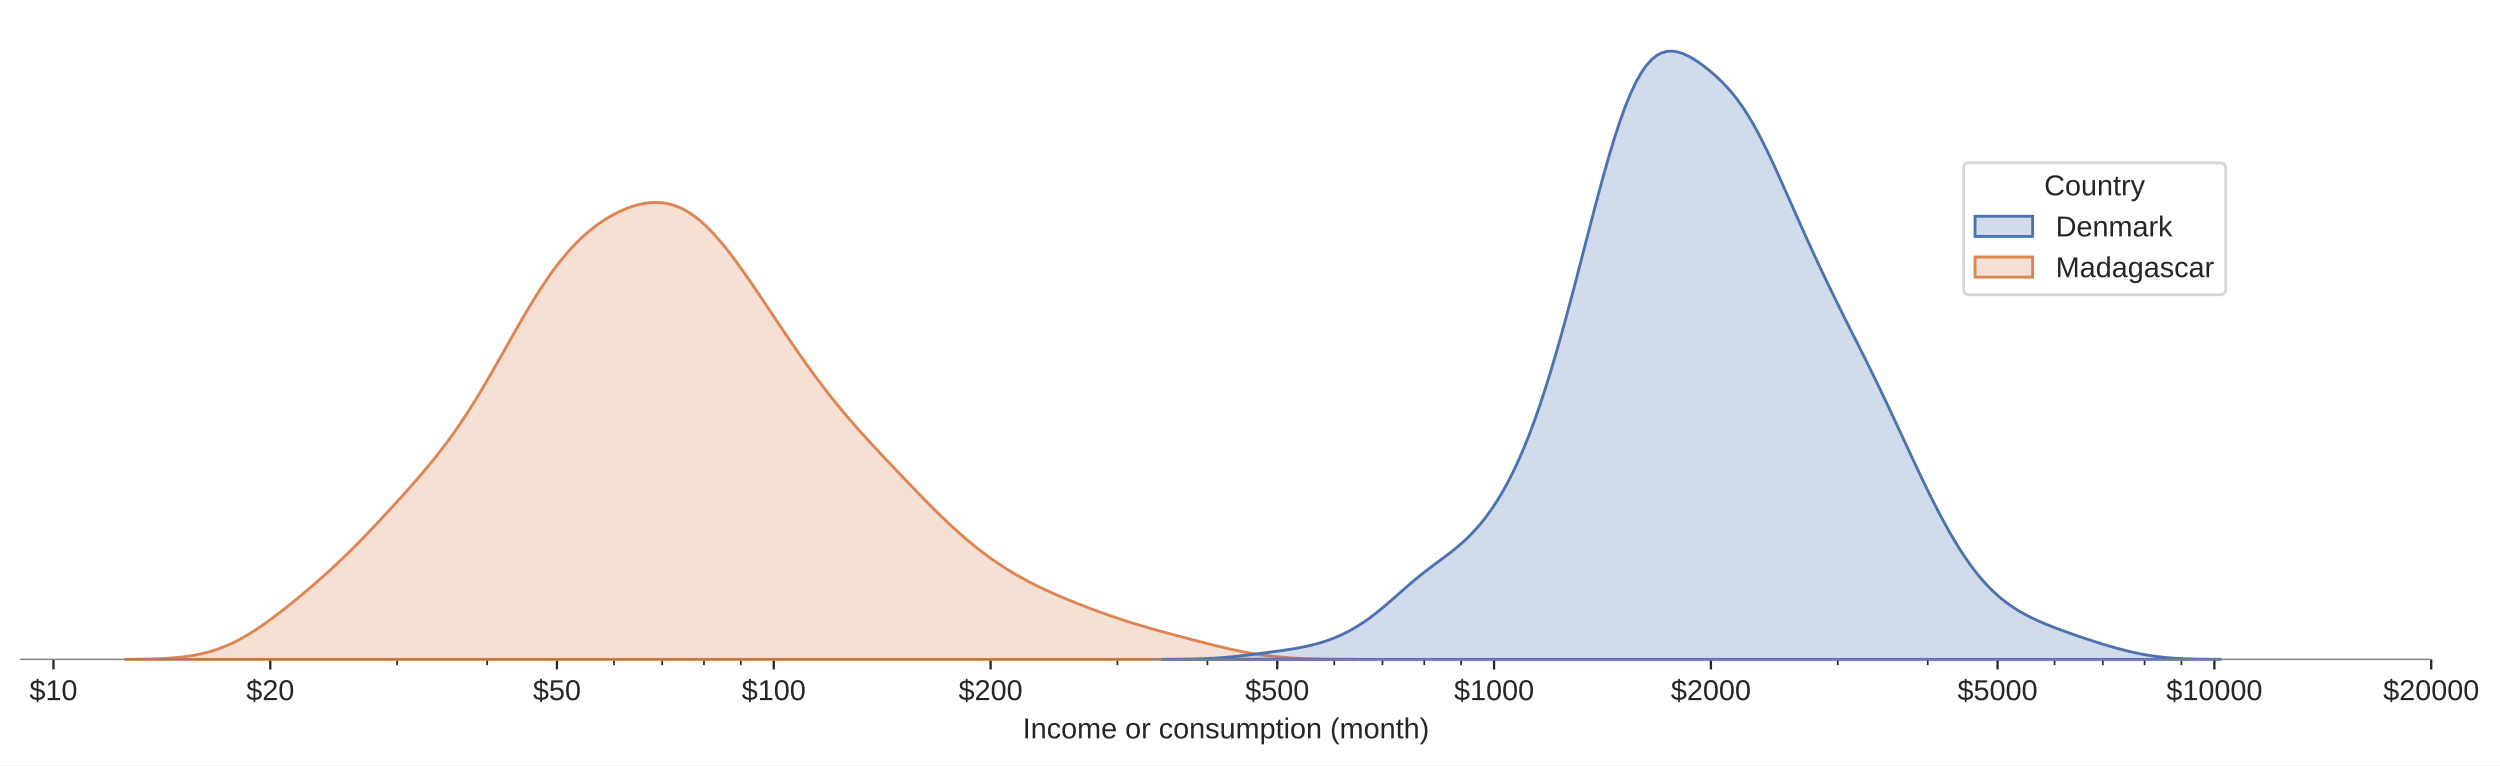
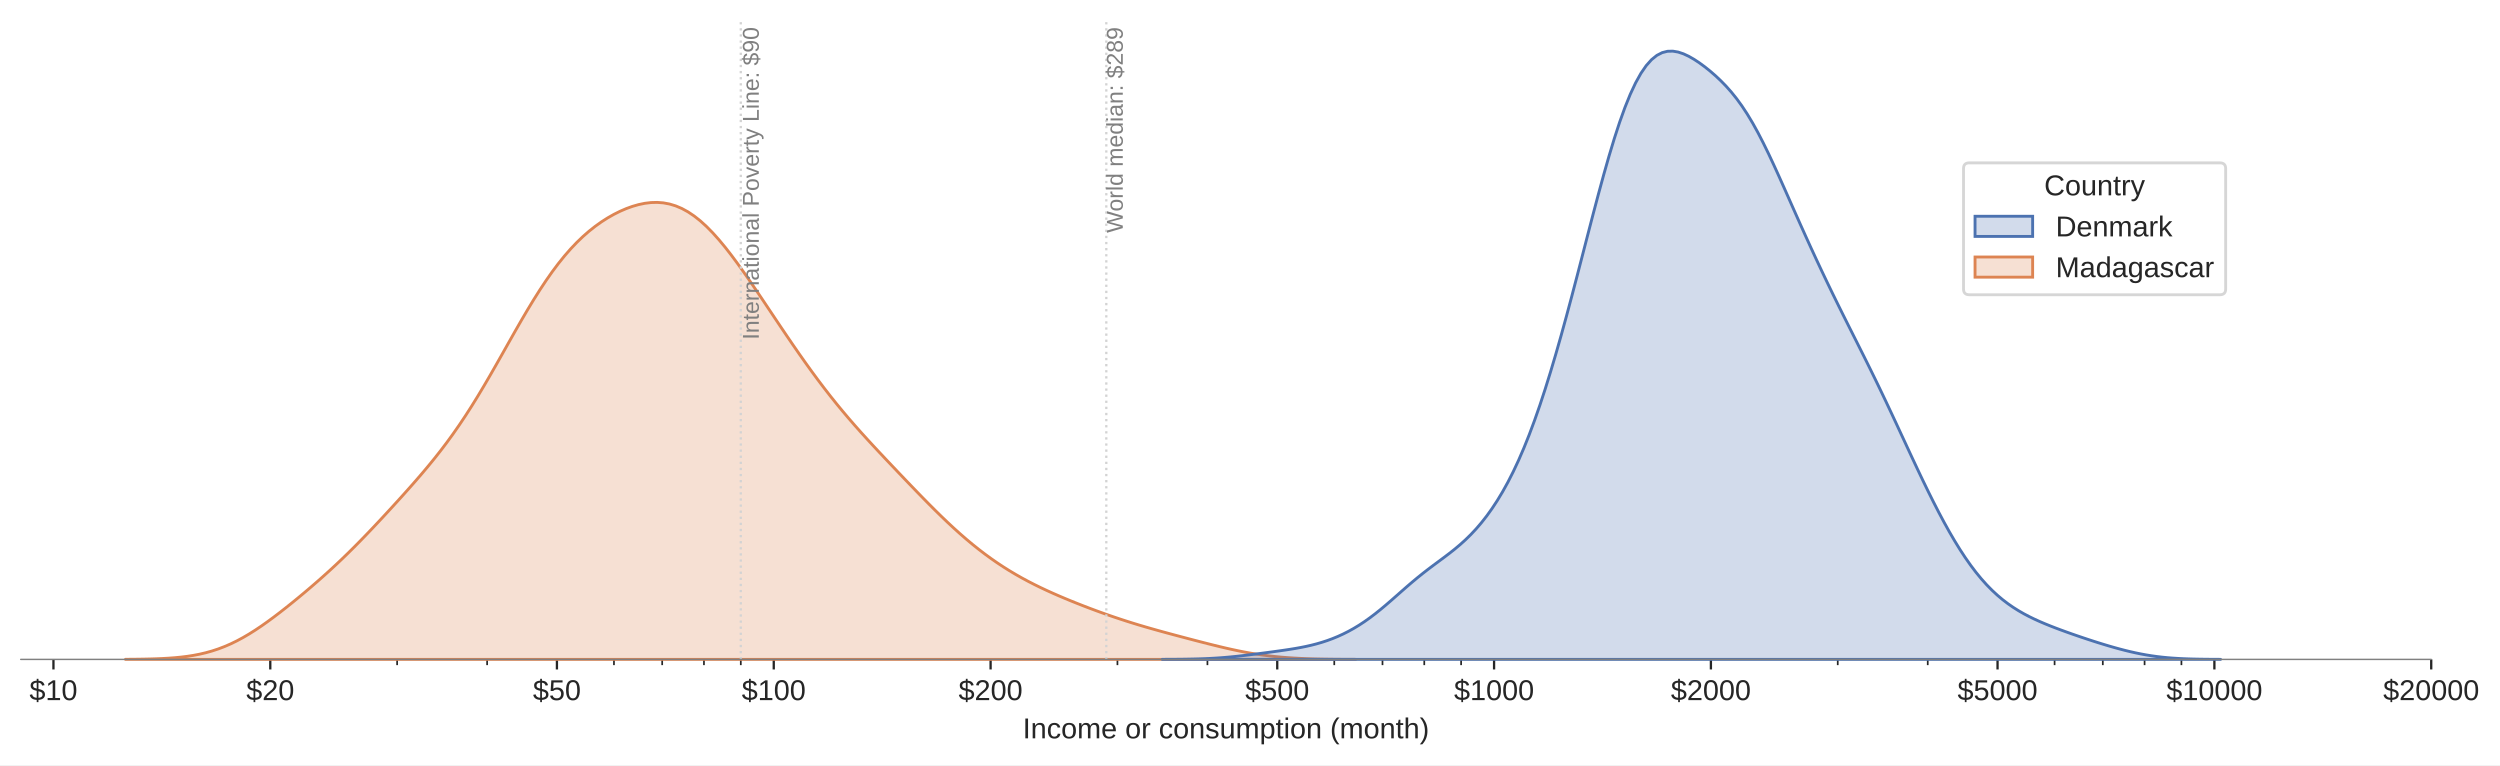
<svg xmlns="http://www.w3.org/2000/svg" xmlns:xlink="http://www.w3.org/1999/xlink" width="868.083pt" height="265.69pt" viewBox="0 0 868.083 265.69" version="1.1">
  <defs>
    <style type="text/css">*{stroke-linejoin: round; stroke-linecap: butt}</style>
  </defs>
  <g id="figure_1">
    <g id="patch_1">
      <path d="M 0 265.69  L 868.083 265.69  L 868.083 0  L 0 0  z " style="fill: #ffffff" />
    </g>
    <g id="axes_1">
      <g id="patch_2">
        <path d="M 7.2 228.96  L 844.2 228.96  L 844.2 7.2  L 7.2 7.2  z " style="fill: #ffffff" />
      </g>
      <g id="matplotlib.axis_1">
        <g id="xtick_1">
          <g id="line2d_1">
            <defs>
-               <path id="m5a8d6714c1" d="M 0 0  L 0 3.5  " style="stroke: #262626; stroke-width: 0.8" />
+               <path id="m2d780a5151" d="M 0 0  L 0 3.5  " style="stroke: #262626; stroke-width: 0.8" />
            </defs>
            <g>
-               <use xlink:href="#m5a8d6714c1" x="18.559" y="228.96" style="fill: #262626; stroke: #262626; stroke-width: 0.8" />
+               <use xlink:href="#m2d780a5151" x="18.559" y="228.96" style="fill: #262626; stroke: #262626; stroke-width: 0.8" />
            </g>
          </g>
          <g id="text_1">
            <text style="font-size: 10px; font-family: 'Arial', 'DejaVu Sans', 'Liberation Sans', 'Bitstream Vera Sans', sans-serif; text-anchor: middle; fill: #262626" x="18.559" y="243.118" transform="rotate(-0 18.55893 243.1178)">$10</text>
          </g>
        </g>
        <g id="xtick_2">
          <g id="line2d_2">
            <g>
-               <use xlink:href="#m5a8d6714c1" x="93.851" y="228.96" style="fill: #262626; stroke: #262626; stroke-width: 0.8" />
+               <use xlink:href="#m2d780a5151" x="93.851" y="228.96" style="fill: #262626; stroke: #262626; stroke-width: 0.8" />
            </g>
          </g>
          <g id="text_2">
            <text style="font-size: 10px; font-family: 'Arial', 'DejaVu Sans', 'Liberation Sans', 'Bitstream Vera Sans', sans-serif; text-anchor: middle; fill: #262626" x="93.851" y="243.118" transform="rotate(-0 93.8514 243.1178)">$20</text>
          </g>
        </g>
        <g id="xtick_3">
          <g id="line2d_3">
            <g>
-               <use xlink:href="#m5a8d6714c1" x="193.383" y="228.96" style="fill: #262626; stroke: #262626; stroke-width: 0.8" />
+               <use xlink:href="#m2d780a5151" x="193.383" y="228.96" style="fill: #262626; stroke: #262626; stroke-width: 0.8" />
            </g>
          </g>
          <g id="text_3">
            <text style="font-size: 10px; font-family: 'Arial', 'DejaVu Sans', 'Liberation Sans', 'Bitstream Vera Sans', sans-serif; text-anchor: middle; fill: #262626" x="193.383" y="243.118" transform="rotate(-0 193.3826 243.1178)">$50</text>
          </g>
        </g>
        <g id="xtick_4">
          <g id="line2d_4">
            <g>
-               <use xlink:href="#m5a8d6714c1" x="268.675" y="228.96" style="fill: #262626; stroke: #262626; stroke-width: 0.8" />
+               <use xlink:href="#m2d780a5151" x="268.675" y="228.96" style="fill: #262626; stroke: #262626; stroke-width: 0.8" />
            </g>
          </g>
          <g id="text_4">
            <text style="font-size: 10px; font-family: 'Arial', 'DejaVu Sans', 'Liberation Sans', 'Bitstream Vera Sans', sans-serif; text-anchor: middle; fill: #262626" x="268.675" y="243.118" transform="rotate(-0 268.6751 243.1178)">$100</text>
          </g>
        </g>
        <g id="xtick_5">
          <g id="line2d_5">
            <g>
-               <use xlink:href="#m5a8d6714c1" x="343.968" y="228.96" style="fill: #262626; stroke: #262626; stroke-width: 0.8" />
+               <use xlink:href="#m2d780a5151" x="343.968" y="228.96" style="fill: #262626; stroke: #262626; stroke-width: 0.8" />
            </g>
          </g>
          <g id="text_5">
            <text style="font-size: 10px; font-family: 'Arial', 'DejaVu Sans', 'Liberation Sans', 'Bitstream Vera Sans', sans-serif; text-anchor: middle; fill: #262626" x="343.968" y="243.118" transform="rotate(-0 343.9676 243.1178)">$200</text>
          </g>
        </g>
        <g id="xtick_6">
          <g id="line2d_6">
            <g>
-               <use xlink:href="#m5a8d6714c1" x="443.499" y="228.96" style="fill: #262626; stroke: #262626; stroke-width: 0.8" />
+               <use xlink:href="#m2d780a5151" x="443.499" y="228.96" style="fill: #262626; stroke: #262626; stroke-width: 0.8" />
            </g>
          </g>
          <g id="text_6">
            <text style="font-size: 10px; font-family: 'Arial', 'DejaVu Sans', 'Liberation Sans', 'Bitstream Vera Sans', sans-serif; text-anchor: middle; fill: #262626" x="443.499" y="243.118" transform="rotate(-0 443.4988 243.1178)">$500</text>
          </g>
        </g>
        <g id="xtick_7">
          <g id="line2d_7">
            <g>
-               <use xlink:href="#m5a8d6714c1" x="518.791" y="228.96" style="fill: #262626; stroke: #262626; stroke-width: 0.8" />
+               <use xlink:href="#m2d780a5151" x="518.791" y="228.96" style="fill: #262626; stroke: #262626; stroke-width: 0.8" />
            </g>
          </g>
          <g id="text_7">
            <text style="font-size: 10px; font-family: 'Arial', 'DejaVu Sans', 'Liberation Sans', 'Bitstream Vera Sans', sans-serif; text-anchor: middle; fill: #262626" x="518.791" y="243.118" transform="rotate(-0 518.7913 243.1178)">$1000</text>
          </g>
        </g>
        <g id="xtick_8">
          <g id="line2d_8">
            <g>
-               <use xlink:href="#m5a8d6714c1" x="594.084" y="228.96" style="fill: #262626; stroke: #262626; stroke-width: 0.8" />
+               <use xlink:href="#m2d780a5151" x="594.084" y="228.96" style="fill: #262626; stroke: #262626; stroke-width: 0.8" />
            </g>
          </g>
          <g id="text_8">
            <text style="font-size: 10px; font-family: 'Arial', 'DejaVu Sans', 'Liberation Sans', 'Bitstream Vera Sans', sans-serif; text-anchor: middle; fill: #262626" x="594.084" y="243.118" transform="rotate(-0 594.0838 243.1178)">$2000</text>
          </g>
        </g>
        <g id="xtick_9">
          <g id="line2d_9">
            <g>
-               <use xlink:href="#m5a8d6714c1" x="693.615" y="228.96" style="fill: #262626; stroke: #262626; stroke-width: 0.8" />
+               <use xlink:href="#m2d780a5151" x="693.615" y="228.96" style="fill: #262626; stroke: #262626; stroke-width: 0.8" />
            </g>
          </g>
          <g id="text_9">
            <text style="font-size: 10px; font-family: 'Arial', 'DejaVu Sans', 'Liberation Sans', 'Bitstream Vera Sans', sans-serif; text-anchor: middle; fill: #262626" x="693.615" y="243.118" transform="rotate(-0 693.615 243.1178)">$5000</text>
          </g>
        </g>
        <g id="xtick_10">
          <g id="line2d_10">
            <g>
-               <use xlink:href="#m5a8d6714c1" x="768.908" y="228.96" style="fill: #262626; stroke: #262626; stroke-width: 0.8" />
+               <use xlink:href="#m2d780a5151" x="768.908" y="228.96" style="fill: #262626; stroke: #262626; stroke-width: 0.8" />
            </g>
          </g>
          <g id="text_10">
            <text style="font-size: 10px; font-family: 'Arial', 'DejaVu Sans', 'Liberation Sans', 'Bitstream Vera Sans', sans-serif; text-anchor: middle; fill: #262626" x="768.908" y="243.118" transform="rotate(-0 768.9075 243.1178)">$10000</text>
          </g>
        </g>
        <g id="xtick_11">
          <g id="line2d_11">
            <g>
-               <use xlink:href="#m5a8d6714c1" x="844.2" y="228.96" style="fill: #262626; stroke: #262626; stroke-width: 0.8" />
+               <use xlink:href="#m2d780a5151" x="844.2" y="228.96" style="fill: #262626; stroke: #262626; stroke-width: 0.8" />
            </g>
          </g>
          <g id="text_11">
            <text style="font-size: 10px; font-family: 'Arial', 'DejaVu Sans', 'Liberation Sans', 'Bitstream Vera Sans', sans-serif; text-anchor: middle; fill: #262626" x="844.2" y="243.118" transform="rotate(-0 844.2 243.1178)">$20000</text>
          </g>
        </g>
        <g id="xtick_12">
          <g id="line2d_12">
            <defs>
-               <path id="md06a1cf1b7" d="M 0 0  L 0 2  " style="stroke: #262626; stroke-width: 0.6" />
+               <path id="m1e7a3a45c4" d="M 0 0  L 0 2  " style="stroke: #262626; stroke-width: 0.6" />
            </defs>
            <g>
-               <use xlink:href="#md06a1cf1b7" x="137.895" y="228.96" style="fill: #262626; stroke: #262626; stroke-width: 0.6" />
+               <use xlink:href="#m1e7a3a45c4" x="137.895" y="228.96" style="fill: #262626; stroke: #262626; stroke-width: 0.6" />
            </g>
          </g>
        </g>
        <g id="xtick_13">
          <g id="line2d_13">
            <g>
-               <use xlink:href="#md06a1cf1b7" x="169.144" y="228.96" style="fill: #262626; stroke: #262626; stroke-width: 0.6" />
+               <use xlink:href="#m1e7a3a45c4" x="169.144" y="228.96" style="fill: #262626; stroke: #262626; stroke-width: 0.6" />
            </g>
          </g>
        </g>
        <g id="xtick_14">
          <g id="line2d_14">
            <g>
-               <use xlink:href="#md06a1cf1b7" x="213.187" y="228.96" style="fill: #262626; stroke: #262626; stroke-width: 0.6" />
+               <use xlink:href="#m1e7a3a45c4" x="213.187" y="228.96" style="fill: #262626; stroke: #262626; stroke-width: 0.6" />
            </g>
          </g>
        </g>
        <g id="xtick_15">
          <g id="line2d_15">
            <g>
-               <use xlink:href="#md06a1cf1b7" x="229.932" y="228.96" style="fill: #262626; stroke: #262626; stroke-width: 0.6" />
+               <use xlink:href="#m1e7a3a45c4" x="229.932" y="228.96" style="fill: #262626; stroke: #262626; stroke-width: 0.6" />
            </g>
          </g>
        </g>
        <g id="xtick_16">
          <g id="line2d_16">
            <g>
-               <use xlink:href="#md06a1cf1b7" x="244.436" y="228.96" style="fill: #262626; stroke: #262626; stroke-width: 0.6" />
+               <use xlink:href="#m1e7a3a45c4" x="244.436" y="228.96" style="fill: #262626; stroke: #262626; stroke-width: 0.6" />
            </g>
          </g>
        </g>
        <g id="xtick_17">
          <g id="line2d_17">
            <g>
-               <use xlink:href="#md06a1cf1b7" x="257.23" y="228.96" style="fill: #262626; stroke: #262626; stroke-width: 0.6" />
+               <use xlink:href="#m1e7a3a45c4" x="257.23" y="228.96" style="fill: #262626; stroke: #262626; stroke-width: 0.6" />
            </g>
          </g>
        </g>
        <g id="xtick_18">
          <g id="line2d_18">
            <g>
-               <use xlink:href="#md06a1cf1b7" x="388.011" y="228.96" style="fill: #262626; stroke: #262626; stroke-width: 0.6" />
+               <use xlink:href="#m1e7a3a45c4" x="388.011" y="228.96" style="fill: #262626; stroke: #262626; stroke-width: 0.6" />
            </g>
          </g>
        </g>
        <g id="xtick_19">
          <g id="line2d_19">
            <g>
-               <use xlink:href="#md06a1cf1b7" x="419.26" y="228.96" style="fill: #262626; stroke: #262626; stroke-width: 0.6" />
+               <use xlink:href="#m1e7a3a45c4" x="419.26" y="228.96" style="fill: #262626; stroke: #262626; stroke-width: 0.6" />
            </g>
          </g>
        </g>
        <g id="xtick_20">
          <g id="line2d_20">
            <g>
-               <use xlink:href="#md06a1cf1b7" x="463.303" y="228.96" style="fill: #262626; stroke: #262626; stroke-width: 0.6" />
+               <use xlink:href="#m1e7a3a45c4" x="463.303" y="228.96" style="fill: #262626; stroke: #262626; stroke-width: 0.6" />
            </g>
          </g>
        </g>
        <g id="xtick_21">
          <g id="line2d_21">
            <g>
-               <use xlink:href="#md06a1cf1b7" x="480.048" y="228.96" style="fill: #262626; stroke: #262626; stroke-width: 0.6" />
+               <use xlink:href="#m1e7a3a45c4" x="480.048" y="228.96" style="fill: #262626; stroke: #262626; stroke-width: 0.6" />
            </g>
          </g>
        </g>
        <g id="xtick_22">
          <g id="line2d_22">
            <g>
-               <use xlink:href="#md06a1cf1b7" x="494.553" y="228.96" style="fill: #262626; stroke: #262626; stroke-width: 0.6" />
+               <use xlink:href="#m1e7a3a45c4" x="494.553" y="228.96" style="fill: #262626; stroke: #262626; stroke-width: 0.6" />
            </g>
          </g>
        </g>
        <g id="xtick_23">
          <g id="line2d_23">
            <g>
-               <use xlink:href="#md06a1cf1b7" x="507.347" y="228.96" style="fill: #262626; stroke: #262626; stroke-width: 0.6" />
+               <use xlink:href="#m1e7a3a45c4" x="507.347" y="228.96" style="fill: #262626; stroke: #262626; stroke-width: 0.6" />
            </g>
          </g>
        </g>
        <g id="xtick_24">
          <g id="line2d_24">
            <g>
-               <use xlink:href="#md06a1cf1b7" x="638.127" y="228.96" style="fill: #262626; stroke: #262626; stroke-width: 0.6" />
+               <use xlink:href="#m1e7a3a45c4" x="638.127" y="228.96" style="fill: #262626; stroke: #262626; stroke-width: 0.6" />
            </g>
          </g>
        </g>
        <g id="xtick_25">
          <g id="line2d_25">
            <g>
-               <use xlink:href="#md06a1cf1b7" x="669.376" y="228.96" style="fill: #262626; stroke: #262626; stroke-width: 0.6" />
+               <use xlink:href="#m1e7a3a45c4" x="669.376" y="228.96" style="fill: #262626; stroke: #262626; stroke-width: 0.6" />
            </g>
          </g>
        </g>
        <g id="xtick_26">
          <g id="line2d_26">
            <g>
-               <use xlink:href="#md06a1cf1b7" x="713.42" y="228.96" style="fill: #262626; stroke: #262626; stroke-width: 0.6" />
+               <use xlink:href="#m1e7a3a45c4" x="713.42" y="228.96" style="fill: #262626; stroke: #262626; stroke-width: 0.6" />
            </g>
          </g>
        </g>
        <g id="xtick_27">
          <g id="line2d_27">
            <g>
-               <use xlink:href="#md06a1cf1b7" x="730.164" y="228.96" style="fill: #262626; stroke: #262626; stroke-width: 0.6" />
+               <use xlink:href="#m1e7a3a45c4" x="730.164" y="228.96" style="fill: #262626; stroke: #262626; stroke-width: 0.6" />
            </g>
          </g>
        </g>
        <g id="xtick_28">
          <g id="line2d_28">
            <g>
-               <use xlink:href="#md06a1cf1b7" x="744.669" y="228.96" style="fill: #262626; stroke: #262626; stroke-width: 0.6" />
+               <use xlink:href="#m1e7a3a45c4" x="744.669" y="228.96" style="fill: #262626; stroke: #262626; stroke-width: 0.6" />
            </g>
          </g>
        </g>
        <g id="xtick_29">
          <g id="line2d_29">
            <g>
-               <use xlink:href="#md06a1cf1b7" x="757.463" y="228.96" style="fill: #262626; stroke: #262626; stroke-width: 0.6" />
+               <use xlink:href="#m1e7a3a45c4" x="757.463" y="228.96" style="fill: #262626; stroke: #262626; stroke-width: 0.6" />
            </g>
          </g>
        </g>
        <g id="text_12">
          <text style="font-size: 10px; font-family: 'Arial', 'DejaVu Sans', 'Liberation Sans', 'Bitstream Vera Sans', sans-serif; text-anchor: middle; fill: #262626" x="425.7" y="256.385" transform="rotate(-0 425.7 256.385)">Income or consumption (month)</text>
        </g>
      </g>
      <g id="matplotlib.axis_2" />
      <g id="FillBetweenPolyCollection_1">
        <defs>
-           <path id="m5c5af961bf" d="M 43.574 -36.759  L 43.574 -36.73  L 45.721 -36.73  L 47.867 -36.73  L 50.014 -36.73  L 52.16 -36.73  L 54.307 -36.73  L 56.454 -36.73  L 58.6 -36.73  L 60.747 -36.73  L 62.893 -36.73  L 65.04 -36.73  L 67.187 -36.73  L 69.333 -36.73  L 71.48 -36.73  L 73.626 -36.73  L 75.773 -36.73  L 77.92 -36.73  L 80.066 -36.73  L 82.213 -36.73  L 84.359 -36.73  L 86.506 -36.73  L 88.652 -36.73  L 90.799 -36.73  L 92.946 -36.73  L 95.092 -36.73  L 97.239 -36.73  L 99.385 -36.73  L 101.532 -36.73  L 103.679 -36.73  L 105.825 -36.73  L 107.972 -36.73  L 110.118 -36.73  L 112.265 -36.73  L 114.412 -36.73  L 116.558 -36.73  L 118.705 -36.73  L 120.851 -36.73  L 122.998 -36.73  L 125.144 -36.73  L 127.291 -36.73  L 129.438 -36.73  L 131.584 -36.73  L 133.731 -36.73  L 135.877 -36.73  L 138.024 -36.73  L 140.171 -36.73  L 142.317 -36.73  L 144.464 -36.73  L 146.61 -36.73  L 148.757 -36.73  L 150.904 -36.73  L 153.05 -36.73  L 155.197 -36.73  L 157.343 -36.73  L 159.49 -36.73  L 161.637 -36.73  L 163.783 -36.73  L 165.93 -36.73  L 168.076 -36.73  L 170.223 -36.73  L 172.369 -36.73  L 174.516 -36.73  L 176.663 -36.73  L 178.809 -36.73  L 180.956 -36.73  L 183.102 -36.73  L 185.249 -36.73  L 187.396 -36.73  L 189.542 -36.73  L 191.689 -36.73  L 193.835 -36.73  L 195.982 -36.73  L 198.129 -36.73  L 200.275 -36.73  L 202.422 -36.73  L 204.568 -36.73  L 206.715 -36.73  L 208.862 -36.73  L 211.008 -36.73  L 213.155 -36.73  L 215.301 -36.73  L 217.448 -36.73  L 219.594 -36.73  L 221.741 -36.73  L 223.888 -36.73  L 226.034 -36.73  L 228.181 -36.73  L 230.327 -36.73  L 232.474 -36.73  L 234.621 -36.73  L 236.767 -36.73  L 238.914 -36.73  L 241.06 -36.73  L 243.207 -36.73  L 245.354 -36.73  L 247.5 -36.73  L 249.647 -36.73  L 251.793 -36.73  L 253.94 -36.73  L 256.086 -36.73  L 258.233 -36.73  L 260.38 -36.73  L 262.526 -36.73  L 264.673 -36.73  L 266.819 -36.73  L 268.966 -36.73  L 271.113 -36.73  L 273.259 -36.73  L 275.406 -36.73  L 277.552 -36.73  L 279.699 -36.73  L 281.846 -36.73  L 283.992 -36.73  L 286.139 -36.73  L 288.285 -36.73  L 290.432 -36.73  L 292.579 -36.73  L 294.725 -36.73  L 296.872 -36.73  L 299.018 -36.73  L 301.165 -36.73  L 303.311 -36.73  L 305.458 -36.73  L 307.605 -36.73  L 309.751 -36.73  L 311.898 -36.73  L 314.044 -36.73  L 316.191 -36.73  L 318.338 -36.73  L 320.484 -36.73  L 322.631 -36.73  L 324.777 -36.73  L 326.924 -36.73  L 329.071 -36.73  L 331.217 -36.73  L 333.364 -36.73  L 335.51 -36.73  L 337.657 -36.73  L 339.803 -36.73  L 341.95 -36.73  L 344.097 -36.73  L 346.243 -36.73  L 348.39 -36.73  L 350.536 -36.73  L 352.683 -36.73  L 354.83 -36.73  L 356.976 -36.73  L 359.123 -36.73  L 361.269 -36.73  L 363.416 -36.73  L 365.563 -36.73  L 367.709 -36.73  L 369.856 -36.73  L 372.002 -36.73  L 374.149 -36.73  L 376.296 -36.73  L 378.442 -36.73  L 380.589 -36.73  L 382.735 -36.73  L 384.882 -36.73  L 387.028 -36.73  L 389.175 -36.73  L 391.322 -36.73  L 393.468 -36.73  L 395.615 -36.73  L 397.761 -36.73  L 399.908 -36.73  L 402.055 -36.73  L 404.201 -36.73  L 406.348 -36.73  L 408.494 -36.73  L 410.641 -36.73  L 412.788 -36.73  L 414.934 -36.73  L 417.081 -36.73  L 419.227 -36.73  L 421.374 -36.73  L 423.52 -36.73  L 425.667 -36.73  L 427.814 -36.73  L 429.96 -36.73  L 432.107 -36.73  L 434.253 -36.73  L 436.4 -36.73  L 438.547 -36.73  L 440.693 -36.73  L 442.84 -36.73  L 444.986 -36.73  L 447.133 -36.73  L 449.28 -36.73  L 451.426 -36.73  L 453.573 -36.73  L 455.719 -36.73  L 457.866 -36.73  L 460.013 -36.73  L 462.159 -36.73  L 464.306 -36.73  L 466.452 -36.73  L 468.599 -36.73  L 470.745 -36.73  L 470.745 -36.744  L 470.745 -36.744  L 468.599 -36.751  L 466.452 -36.762  L 464.306 -36.777  L 462.159 -36.799  L 460.013 -36.829  L 457.866 -36.869  L 455.719 -36.922  L 453.573 -36.992  L 451.426 -37.082  L 449.28 -37.194  L 447.133 -37.334  L 444.986 -37.504  L 442.84 -37.708  L 440.693 -37.947  L 438.547 -38.224  L 436.4 -38.54  L 434.253 -38.893  L 432.107 -39.284  L 429.96 -39.709  L 427.814 -40.166  L 425.667 -40.649  L 423.52 -41.156  L 421.374 -41.681  L 419.227 -42.219  L 417.081 -42.769  L 414.934 -43.325  L 412.788 -43.887  L 410.641 -44.453  L 408.494 -45.023  L 406.348 -45.599  L 404.201 -46.181  L 402.055 -46.773  L 399.908 -47.377  L 397.761 -47.995  L 395.615 -48.629  L 393.468 -49.283  L 391.322 -49.958  L 389.175 -50.653  L 387.028 -51.371  L 384.882 -52.11  L 382.735 -52.87  L 380.589 -53.651  L 378.442 -54.452  L 376.296 -55.273  L 374.149 -56.114  L 372.002 -56.976  L 369.856 -57.861  L 367.709 -58.772  L 365.563 -59.711  L 363.416 -60.684  L 361.269 -61.695  L 359.123 -62.75  L 356.976 -63.853  L 354.83 -65.01  L 352.683 -66.226  L 350.536 -67.506  L 348.39 -68.853  L 346.243 -70.272  L 344.097 -71.764  L 341.95 -73.331  L 339.803 -74.974  L 337.657 -76.693  L 335.51 -78.487  L 333.364 -80.352  L 331.217 -82.285  L 329.071 -84.282  L 326.924 -86.336  L 324.777 -88.44  L 322.631 -90.586  L 320.484 -92.767  L 318.338 -94.974  L 316.191 -97.2  L 314.044 -99.44  L 311.898 -101.69  L 309.751 -103.949  L 307.605 -106.217  L 305.458 -108.499  L 303.311 -110.802  L 301.165 -113.132  L 299.018 -115.5  L 296.872 -117.914  L 294.725 -120.386  L 292.579 -122.922  L 290.432 -125.529  L 288.285 -128.212  L 286.139 -130.972  L 283.992 -133.81  L 281.846 -136.722  L 279.699 -139.702  L 277.552 -142.746  L 275.406 -145.844  L 273.259 -148.988  L 271.113 -152.166  L 268.966 -155.368  L 266.819 -158.579  L 264.673 -161.787  L 262.526 -164.973  L 260.38 -168.119  L 258.233 -171.203  L 256.086 -174.203  L 253.94 -177.091  L 251.793 -179.843  L 249.647 -182.432  L 247.5 -184.831  L 245.354 -187.017  L 243.207 -188.97  L 241.06 -190.673  L 238.914 -192.115  L 236.767 -193.291  L 234.621 -194.201  L 232.474 -194.851  L 230.327 -195.249  L 228.181 -195.412  L 226.034 -195.354  L 223.888 -195.093  L 221.741 -194.646  L 219.594 -194.028  L 217.448 -193.252  L 215.301 -192.325  L 213.155 -191.252  L 211.008 -190.032  L 208.862 -188.662  L 206.715 -187.134  L 204.568 -185.438  L 202.422 -183.564  L 200.275 -181.502  L 198.129 -179.242  L 195.982 -176.779  L 193.835 -174.111  L 191.689 -171.241  L 189.542 -168.176  L 187.396 -164.93  L 185.249 -161.522  L 183.102 -157.974  L 180.956 -154.313  L 178.809 -150.571  L 176.663 -146.778  L 174.516 -142.967  L 172.369 -139.172  L 170.223 -135.421  L 168.076 -131.743  L 165.93 -128.159  L 163.783 -124.689  L 161.637 -121.344  L 159.49 -118.132  L 157.343 -115.052  L 155.197 -112.101  L 153.05 -109.27  L 150.904 -106.547  L 148.757 -103.917  L 146.61 -101.364  L 144.464 -98.874  L 142.317 -96.432  L 140.171 -94.028  L 138.024 -91.652  L 135.877 -89.3  L 133.731 -86.97  L 131.584 -84.664  L 129.438 -82.383  L 127.291 -80.133  L 125.144 -77.919  L 122.998 -75.747  L 120.851 -73.62  L 118.705 -71.541  L 116.558 -69.51  L 114.412 -67.528  L 112.265 -65.591  L 110.118 -63.696  L 107.972 -61.839  L 105.825 -60.017  L 103.679 -58.229  L 101.532 -56.473  L 99.385 -54.753  L 97.239 -53.071  L 95.092 -51.436  L 92.946 -49.856  L 90.799 -48.34  L 88.652 -46.9  L 86.506 -45.547  L 84.359 -44.29  L 82.213 -43.138  L 80.066 -42.096  L 77.92 -41.167  L 75.773 -40.35  L 73.626 -39.645  L 71.48 -39.044  L 69.333 -38.541  L 67.187 -38.127  L 65.04 -37.792  L 62.893 -37.525  L 60.747 -37.316  L 58.6 -37.155  L 56.454 -37.034  L 54.307 -36.944  L 52.16 -36.878  L 50.014 -36.831  L 47.867 -36.797  L 45.721 -36.774  L 43.574 -36.759  z " style="stroke: #dd8452" />
+           <path id="m5bf0f388ff" d="M 43.574 -36.759  L 43.574 -36.73  L 45.721 -36.73  L 47.867 -36.73  L 50.014 -36.73  L 52.16 -36.73  L 54.307 -36.73  L 56.454 -36.73  L 58.6 -36.73  L 60.747 -36.73  L 62.893 -36.73  L 65.04 -36.73  L 67.187 -36.73  L 69.333 -36.73  L 71.48 -36.73  L 73.626 -36.73  L 75.773 -36.73  L 77.92 -36.73  L 80.066 -36.73  L 82.213 -36.73  L 84.359 -36.73  L 86.506 -36.73  L 88.652 -36.73  L 90.799 -36.73  L 92.946 -36.73  L 95.092 -36.73  L 97.239 -36.73  L 99.385 -36.73  L 101.532 -36.73  L 103.679 -36.73  L 105.825 -36.73  L 107.972 -36.73  L 110.118 -36.73  L 112.265 -36.73  L 114.412 -36.73  L 116.558 -36.73  L 118.705 -36.73  L 120.851 -36.73  L 122.998 -36.73  L 125.144 -36.73  L 127.291 -36.73  L 129.438 -36.73  L 131.584 -36.73  L 133.731 -36.73  L 135.877 -36.73  L 138.024 -36.73  L 140.171 -36.73  L 142.317 -36.73  L 144.464 -36.73  L 146.61 -36.73  L 148.757 -36.73  L 150.904 -36.73  L 153.05 -36.73  L 155.197 -36.73  L 157.343 -36.73  L 159.49 -36.73  L 161.637 -36.73  L 163.783 -36.73  L 165.93 -36.73  L 168.076 -36.73  L 170.223 -36.73  L 172.369 -36.73  L 174.516 -36.73  L 176.663 -36.73  L 178.809 -36.73  L 180.956 -36.73  L 183.102 -36.73  L 185.249 -36.73  L 187.396 -36.73  L 189.542 -36.73  L 191.689 -36.73  L 193.835 -36.73  L 195.982 -36.73  L 198.129 -36.73  L 200.275 -36.73  L 202.422 -36.73  L 204.568 -36.73  L 206.715 -36.73  L 208.862 -36.73  L 211.008 -36.73  L 213.155 -36.73  L 215.301 -36.73  L 217.448 -36.73  L 219.594 -36.73  L 221.741 -36.73  L 223.888 -36.73  L 226.034 -36.73  L 228.181 -36.73  L 230.327 -36.73  L 232.474 -36.73  L 234.621 -36.73  L 236.767 -36.73  L 238.914 -36.73  L 241.06 -36.73  L 243.207 -36.73  L 245.354 -36.73  L 247.5 -36.73  L 249.647 -36.73  L 251.793 -36.73  L 253.94 -36.73  L 256.086 -36.73  L 258.233 -36.73  L 260.38 -36.73  L 262.526 -36.73  L 264.673 -36.73  L 266.819 -36.73  L 268.966 -36.73  L 271.113 -36.73  L 273.259 -36.73  L 275.406 -36.73  L 277.552 -36.73  L 279.699 -36.73  L 281.846 -36.73  L 283.992 -36.73  L 286.139 -36.73  L 288.285 -36.73  L 290.432 -36.73  L 292.579 -36.73  L 294.725 -36.73  L 296.872 -36.73  L 299.018 -36.73  L 301.165 -36.73  L 303.311 -36.73  L 305.458 -36.73  L 307.605 -36.73  L 309.751 -36.73  L 311.898 -36.73  L 314.044 -36.73  L 316.191 -36.73  L 318.338 -36.73  L 320.484 -36.73  L 322.631 -36.73  L 324.777 -36.73  L 326.924 -36.73  L 329.071 -36.73  L 331.217 -36.73  L 333.364 -36.73  L 335.51 -36.73  L 337.657 -36.73  L 339.803 -36.73  L 341.95 -36.73  L 344.097 -36.73  L 346.243 -36.73  L 348.39 -36.73  L 350.536 -36.73  L 352.683 -36.73  L 354.83 -36.73  L 356.976 -36.73  L 359.123 -36.73  L 361.269 -36.73  L 363.416 -36.73  L 365.563 -36.73  L 367.709 -36.73  L 369.856 -36.73  L 372.002 -36.73  L 374.149 -36.73  L 376.296 -36.73  L 378.442 -36.73  L 380.589 -36.73  L 382.735 -36.73  L 384.882 -36.73  L 387.028 -36.73  L 389.175 -36.73  L 391.322 -36.73  L 393.468 -36.73  L 395.615 -36.73  L 397.761 -36.73  L 399.908 -36.73  L 402.055 -36.73  L 404.201 -36.73  L 406.348 -36.73  L 408.494 -36.73  L 410.641 -36.73  L 412.788 -36.73  L 414.934 -36.73  L 417.081 -36.73  L 419.227 -36.73  L 421.374 -36.73  L 423.52 -36.73  L 425.667 -36.73  L 427.814 -36.73  L 429.96 -36.73  L 432.107 -36.73  L 434.253 -36.73  L 436.4 -36.73  L 438.547 -36.73  L 440.693 -36.73  L 442.84 -36.73  L 444.986 -36.73  L 447.133 -36.73  L 449.28 -36.73  L 451.426 -36.73  L 453.573 -36.73  L 455.719 -36.73  L 457.866 -36.73  L 460.013 -36.73  L 462.159 -36.73  L 464.306 -36.73  L 466.452 -36.73  L 468.599 -36.73  L 470.745 -36.73  L 470.745 -36.744  L 470.745 -36.744  L 468.599 -36.751  L 466.452 -36.762  L 464.306 -36.777  L 462.159 -36.799  L 460.013 -36.829  L 457.866 -36.869  L 455.719 -36.922  L 453.573 -36.992  L 451.426 -37.082  L 449.28 -37.194  L 447.133 -37.334  L 444.986 -37.504  L 442.84 -37.708  L 440.693 -37.947  L 438.547 -38.224  L 436.4 -38.54  L 434.253 -38.893  L 432.107 -39.284  L 429.96 -39.709  L 427.814 -40.166  L 425.667 -40.649  L 423.52 -41.156  L 421.374 -41.681  L 419.227 -42.219  L 417.081 -42.769  L 414.934 -43.325  L 412.788 -43.887  L 410.641 -44.453  L 408.494 -45.023  L 406.348 -45.599  L 404.201 -46.181  L 402.055 -46.773  L 399.908 -47.377  L 397.761 -47.995  L 395.615 -48.629  L 393.468 -49.283  L 391.322 -49.958  L 389.175 -50.653  L 387.028 -51.371  L 384.882 -52.11  L 382.735 -52.87  L 380.589 -53.651  L 378.442 -54.452  L 376.296 -55.273  L 374.149 -56.114  L 372.002 -56.976  L 369.856 -57.861  L 367.709 -58.772  L 365.563 -59.711  L 363.416 -60.684  L 361.269 -61.695  L 359.123 -62.75  L 356.976 -63.853  L 354.83 -65.01  L 352.683 -66.226  L 350.536 -67.506  L 348.39 -68.853  L 346.243 -70.272  L 344.097 -71.764  L 341.95 -73.331  L 339.803 -74.974  L 337.657 -76.693  L 335.51 -78.487  L 333.364 -80.352  L 331.217 -82.285  L 329.071 -84.282  L 326.924 -86.336  L 324.777 -88.44  L 322.631 -90.586  L 320.484 -92.767  L 318.338 -94.974  L 316.191 -97.2  L 314.044 -99.44  L 311.898 -101.69  L 309.751 -103.949  L 307.605 -106.217  L 305.458 -108.499  L 303.311 -110.802  L 301.165 -113.132  L 299.018 -115.5  L 296.872 -117.914  L 294.725 -120.386  L 292.579 -122.922  L 290.432 -125.529  L 288.285 -128.212  L 286.139 -130.972  L 283.992 -133.81  L 281.846 -136.722  L 279.699 -139.702  L 277.552 -142.746  L 275.406 -145.844  L 273.259 -148.988  L 271.113 -152.166  L 268.966 -155.368  L 266.819 -158.579  L 264.673 -161.787  L 262.526 -164.973  L 260.38 -168.119  L 258.233 -171.203  L 256.086 -174.203  L 253.94 -177.091  L 251.793 -179.843  L 249.647 -182.432  L 247.5 -184.831  L 245.354 -187.017  L 243.207 -188.97  L 241.06 -190.673  L 238.914 -192.115  L 236.767 -193.291  L 234.621 -194.201  L 232.474 -194.851  L 230.327 -195.249  L 228.181 -195.412  L 226.034 -195.354  L 223.888 -195.093  L 221.741 -194.646  L 219.594 -194.028  L 217.448 -193.252  L 215.301 -192.325  L 213.155 -191.252  L 211.008 -190.032  L 208.862 -188.662  L 206.715 -187.134  L 204.568 -185.438  L 202.422 -183.564  L 200.275 -181.502  L 198.129 -179.242  L 195.982 -176.779  L 193.835 -174.111  L 191.689 -171.241  L 189.542 -168.176  L 187.396 -164.93  L 185.249 -161.522  L 183.102 -157.974  L 180.956 -154.313  L 178.809 -150.571  L 176.663 -146.778  L 174.516 -142.967  L 172.369 -139.172  L 170.223 -135.421  L 168.076 -131.743  L 165.93 -128.159  L 163.783 -124.689  L 161.637 -121.344  L 159.49 -118.132  L 157.343 -115.052  L 155.197 -112.101  L 153.05 -109.27  L 150.904 -106.547  L 148.757 -103.917  L 146.61 -101.364  L 144.464 -98.874  L 142.317 -96.432  L 140.171 -94.028  L 138.024 -91.652  L 135.877 -89.3  L 133.731 -86.97  L 131.584 -84.664  L 129.438 -82.383  L 127.291 -80.133  L 125.144 -77.919  L 122.998 -75.747  L 120.851 -73.62  L 118.705 -71.541  L 116.558 -69.51  L 114.412 -67.528  L 112.265 -65.591  L 110.118 -63.696  L 107.972 -61.839  L 105.825 -60.017  L 103.679 -58.229  L 101.532 -56.473  L 99.385 -54.753  L 97.239 -53.071  L 95.092 -51.436  L 92.946 -49.856  L 90.799 -48.34  L 88.652 -46.9  L 86.506 -45.547  L 84.359 -44.29  L 82.213 -43.138  L 80.066 -42.096  L 77.92 -41.167  L 75.773 -40.35  L 73.626 -39.645  L 71.48 -39.044  L 69.333 -38.541  L 67.187 -38.127  L 65.04 -37.792  L 62.893 -37.525  L 60.747 -37.316  L 58.6 -37.155  L 56.454 -37.034  L 54.307 -36.944  L 52.16 -36.878  L 50.014 -36.831  L 47.867 -36.797  L 45.721 -36.774  L 43.574 -36.759  z " style="stroke: #dd8452" />
        </defs>
        <g>
-           <use xlink:href="#m5c5af961bf" x="0" y="265.69" style="fill: #dd8452; fill-opacity: 0.25; stroke: #dd8452" />
+           <use xlink:href="#m5bf0f388ff" x="0" y="265.69" style="fill: #dd8452; fill-opacity: 0.25; stroke: #dd8452" />
        </g>
      </g>
      <g id="FillBetweenPolyCollection_2">
        <defs>
-           <path id="m35d45e223f" d="M 403.586 -36.741  L 403.586 -36.73  L 405.433 -36.73  L 407.28 -36.73  L 409.126 -36.73  L 410.973 -36.73  L 412.819 -36.73  L 414.666 -36.73  L 416.512 -36.73  L 418.359 -36.73  L 420.206 -36.73  L 422.052 -36.73  L 423.899 -36.73  L 425.745 -36.73  L 427.592 -36.73  L 429.439 -36.73  L 431.285 -36.73  L 433.132 -36.73  L 434.978 -36.73  L 436.825 -36.73  L 438.671 -36.73  L 440.518 -36.73  L 442.365 -36.73  L 444.211 -36.73  L 446.058 -36.73  L 447.904 -36.73  L 449.751 -36.73  L 451.597 -36.73  L 453.444 -36.73  L 455.291 -36.73  L 457.137 -36.73  L 458.984 -36.73  L 460.83 -36.73  L 462.677 -36.73  L 464.524 -36.73  L 466.37 -36.73  L 468.217 -36.73  L 470.063 -36.73  L 471.91 -36.73  L 473.756 -36.73  L 475.603 -36.73  L 477.45 -36.73  L 479.296 -36.73  L 481.143 -36.73  L 482.989 -36.73  L 484.836 -36.73  L 486.682 -36.73  L 488.529 -36.73  L 490.376 -36.73  L 492.222 -36.73  L 494.069 -36.73  L 495.915 -36.73  L 497.762 -36.73  L 499.609 -36.73  L 501.455 -36.73  L 503.302 -36.73  L 505.148 -36.73  L 506.995 -36.73  L 508.841 -36.73  L 510.688 -36.73  L 512.535 -36.73  L 514.381 -36.73  L 516.228 -36.73  L 518.074 -36.73  L 519.921 -36.73  L 521.768 -36.73  L 523.614 -36.73  L 525.461 -36.73  L 527.307 -36.73  L 529.154 -36.73  L 531 -36.73  L 532.847 -36.73  L 534.694 -36.73  L 536.54 -36.73  L 538.387 -36.73  L 540.233 -36.73  L 542.08 -36.73  L 543.926 -36.73  L 545.773 -36.73  L 547.62 -36.73  L 549.466 -36.73  L 551.313 -36.73  L 553.159 -36.73  L 555.006 -36.73  L 556.853 -36.73  L 558.699 -36.73  L 560.546 -36.73  L 562.392 -36.73  L 564.239 -36.73  L 566.085 -36.73  L 567.932 -36.73  L 569.779 -36.73  L 571.625 -36.73  L 573.472 -36.73  L 575.318 -36.73  L 577.165 -36.73  L 579.011 -36.73  L 580.858 -36.73  L 582.705 -36.73  L 584.551 -36.73  L 586.398 -36.73  L 588.244 -36.73  L 590.091 -36.73  L 591.938 -36.73  L 593.784 -36.73  L 595.631 -36.73  L 597.477 -36.73  L 599.324 -36.73  L 601.17 -36.73  L 603.017 -36.73  L 604.864 -36.73  L 606.71 -36.73  L 608.557 -36.73  L 610.403 -36.73  L 612.25 -36.73  L 614.097 -36.73  L 615.943 -36.73  L 617.79 -36.73  L 619.636 -36.73  L 621.483 -36.73  L 623.329 -36.73  L 625.176 -36.73  L 627.023 -36.73  L 628.869 -36.73  L 630.716 -36.73  L 632.562 -36.73  L 634.409 -36.73  L 636.255 -36.73  L 638.102 -36.73  L 639.949 -36.73  L 641.795 -36.73  L 643.642 -36.73  L 645.488 -36.73  L 647.335 -36.73  L 649.182 -36.73  L 651.028 -36.73  L 652.875 -36.73  L 654.721 -36.73  L 656.568 -36.73  L 658.414 -36.73  L 660.261 -36.73  L 662.108 -36.73  L 663.954 -36.73  L 665.801 -36.73  L 667.647 -36.73  L 669.494 -36.73  L 671.341 -36.73  L 673.187 -36.73  L 675.034 -36.73  L 676.88 -36.73  L 678.727 -36.73  L 680.573 -36.73  L 682.42 -36.73  L 684.267 -36.73  L 686.113 -36.73  L 687.96 -36.73  L 689.806 -36.73  L 691.653 -36.73  L 693.499 -36.73  L 695.346 -36.73  L 697.193 -36.73  L 699.039 -36.73  L 700.886 -36.73  L 702.732 -36.73  L 704.579 -36.73  L 706.426 -36.73  L 708.272 -36.73  L 710.119 -36.73  L 711.965 -36.73  L 713.812 -36.73  L 715.658 -36.73  L 717.505 -36.73  L 719.352 -36.73  L 721.198 -36.73  L 723.045 -36.73  L 724.891 -36.73  L 726.738 -36.73  L 728.584 -36.73  L 730.431 -36.73  L 732.278 -36.73  L 734.124 -36.73  L 735.971 -36.73  L 737.817 -36.73  L 739.664 -36.73  L 741.511 -36.73  L 743.357 -36.73  L 745.204 -36.73  L 747.05 -36.73  L 748.897 -36.73  L 750.743 -36.73  L 752.59 -36.73  L 754.437 -36.73  L 756.283 -36.73  L 758.13 -36.73  L 759.976 -36.73  L 761.823 -36.73  L 763.67 -36.73  L 765.516 -36.73  L 767.363 -36.73  L 769.209 -36.73  L 771.056 -36.73  L 771.056 -36.743  L 771.056 -36.743  L 769.209 -36.752  L 767.363 -36.764  L 765.516 -36.783  L 763.67 -36.81  L 761.823 -36.847  L 759.976 -36.899  L 758.13 -36.969  L 756.283 -37.061  L 754.437 -37.179  L 752.59 -37.327  L 750.743 -37.509  L 748.897 -37.728  L 747.05 -37.987  L 745.204 -38.286  L 743.357 -38.625  L 741.511 -39.004  L 739.664 -39.419  L 737.817 -39.869  L 735.971 -40.35  L 734.124 -40.858  L 732.278 -41.39  L 730.431 -41.944  L 728.584 -42.516  L 726.738 -43.104  L 724.891 -43.707  L 723.045 -44.323  L 721.198 -44.953  L 719.352 -45.595  L 717.505 -46.251  L 715.658 -46.924  L 713.812 -47.616  L 711.965 -48.333  L 710.119 -49.081  L 708.272 -49.869  L 706.426 -50.707  L 704.579 -51.606  L 702.732 -52.58  L 700.886 -53.641  L 699.039 -54.805  L 697.193 -56.086  L 695.346 -57.498  L 693.499 -59.056  L 691.653 -60.773  L 689.806 -62.66  L 687.96 -64.726  L 686.113 -66.978  L 684.267 -69.42  L 682.42 -72.051  L 680.573 -74.868  L 678.727 -77.865  L 676.88 -81.031  L 675.034 -84.357  L 673.187 -87.826  L 671.341 -91.424  L 669.494 -95.135  L 667.647 -98.94  L 665.801 -102.82  L 663.954 -106.755  L 662.108 -110.725  L 660.261 -114.709  L 658.414 -118.687  L 656.568 -122.641  L 654.721 -126.557  L 652.875 -130.423  L 651.028 -134.237  L 649.182 -137.999  L 647.335 -141.717  L 645.488 -145.403  L 643.642 -149.074  L 641.795 -152.746  L 639.949 -156.437  L 638.102 -160.16  L 636.255 -163.928  L 634.409 -167.747  L 632.562 -171.624  L 630.716 -175.56  L 628.869 -179.555  L 627.023 -183.606  L 625.176 -187.708  L 623.329 -191.851  L 621.483 -196.016  L 619.636 -200.181  L 617.79 -204.312  L 615.943 -208.37  L 614.097 -212.311  L 612.25 -216.089  L 610.403 -219.663  L 608.557 -222.998  L 606.71 -226.074  L 604.864 -228.88  L 603.017 -231.424  L 601.17 -233.722  L 599.324 -235.803  L 597.477 -237.695  L 595.631 -239.43  L 593.784 -241.028  L 591.938 -242.505  L 590.091 -243.859  L 588.244 -245.079  L 586.398 -246.139  L 584.551 -247  L 582.705 -247.616  L 580.858 -247.93  L 579.011 -247.883  L 577.165 -247.414  L 575.318 -246.463  L 573.472 -244.976  L 571.625 -242.908  L 569.779 -240.224  L 567.932 -236.907  L 566.085 -232.958  L 564.239 -228.394  L 562.392 -223.255  L 560.546 -217.594  L 558.699 -211.481  L 556.853 -204.994  L 555.006 -198.217  L 553.159 -191.235  L 551.313 -184.131  L 549.466 -176.982  L 547.62 -169.858  L 545.773 -162.82  L 543.926 -155.924  L 542.08 -149.216  L 540.233 -142.738  L 538.387 -136.522  L 536.54 -130.597  L 534.694 -124.985  L 532.847 -119.702  L 531 -114.756  L 529.154 -110.15  L 527.307 -105.88  L 525.461 -101.935  L 523.614 -98.302  L 521.768 -94.964  L 519.921 -91.9  L 518.074 -89.092  L 516.228 -86.521  L 514.381 -84.168  L 512.535 -82.016  L 510.688 -80.047  L 508.841 -78.24  L 506.995 -76.575  L 505.148 -75.026  L 503.302 -73.566  L 501.455 -72.166  L 499.609 -70.796  L 497.762 -69.426  L 495.915 -68.034  L 494.069 -66.6  L 492.222 -65.116  L 490.376 -63.579  L 488.529 -61.996  L 486.682 -60.38  L 484.836 -58.751  L 482.989 -57.129  L 481.143 -55.537  L 479.296 -53.994  L 477.45 -52.519  L 475.603 -51.123  L 473.756 -49.816  L 471.91 -48.603  L 470.063 -47.485  L 468.217 -46.463  L 466.37 -45.532  L 464.524 -44.69  L 462.677 -43.932  L 460.83 -43.253  L 458.984 -42.649  L 457.137 -42.114  L 455.291 -41.642  L 453.444 -41.224  L 451.597 -40.854  L 449.751 -40.523  L 447.904 -40.222  L 446.058 -39.943  L 444.211 -39.679  L 442.365 -39.426  L 440.518 -39.177  L 438.671 -38.932  L 436.825 -38.691  L 434.978 -38.454  L 433.132 -38.225  L 431.285 -38.006  L 429.439 -37.801  L 427.592 -37.613  L 425.745 -37.445  L 423.899 -37.298  L 422.052 -37.172  L 420.206 -37.067  L 418.359 -36.982  L 416.512 -36.914  L 414.666 -36.862  L 412.819 -36.822  L 410.973 -36.793  L 409.126 -36.772  L 407.28 -36.758  L 405.433 -36.748  L 403.586 -36.741  z " style="stroke: #4c72b0" />
+           <path id="mb313dbeb5d" d="M 403.586 -36.741  L 403.586 -36.73  L 405.433 -36.73  L 407.28 -36.73  L 409.126 -36.73  L 410.973 -36.73  L 412.819 -36.73  L 414.666 -36.73  L 416.512 -36.73  L 418.359 -36.73  L 420.206 -36.73  L 422.052 -36.73  L 423.899 -36.73  L 425.745 -36.73  L 427.592 -36.73  L 429.439 -36.73  L 431.285 -36.73  L 433.132 -36.73  L 434.978 -36.73  L 436.825 -36.73  L 438.671 -36.73  L 440.518 -36.73  L 442.365 -36.73  L 444.211 -36.73  L 446.058 -36.73  L 447.904 -36.73  L 449.751 -36.73  L 451.597 -36.73  L 453.444 -36.73  L 455.291 -36.73  L 457.137 -36.73  L 458.984 -36.73  L 460.83 -36.73  L 462.677 -36.73  L 464.524 -36.73  L 466.37 -36.73  L 468.217 -36.73  L 470.063 -36.73  L 471.91 -36.73  L 473.756 -36.73  L 475.603 -36.73  L 477.45 -36.73  L 479.296 -36.73  L 481.143 -36.73  L 482.989 -36.73  L 484.836 -36.73  L 486.682 -36.73  L 488.529 -36.73  L 490.376 -36.73  L 492.222 -36.73  L 494.069 -36.73  L 495.915 -36.73  L 497.762 -36.73  L 499.609 -36.73  L 501.455 -36.73  L 503.302 -36.73  L 505.148 -36.73  L 506.995 -36.73  L 508.841 -36.73  L 510.688 -36.73  L 512.535 -36.73  L 514.381 -36.73  L 516.228 -36.73  L 518.074 -36.73  L 519.921 -36.73  L 521.768 -36.73  L 523.614 -36.73  L 525.461 -36.73  L 527.307 -36.73  L 529.154 -36.73  L 531 -36.73  L 532.847 -36.73  L 534.694 -36.73  L 536.54 -36.73  L 538.387 -36.73  L 540.233 -36.73  L 542.08 -36.73  L 543.926 -36.73  L 545.773 -36.73  L 547.62 -36.73  L 549.466 -36.73  L 551.313 -36.73  L 553.159 -36.73  L 555.006 -36.73  L 556.853 -36.73  L 558.699 -36.73  L 560.546 -36.73  L 562.392 -36.73  L 564.239 -36.73  L 566.085 -36.73  L 567.932 -36.73  L 569.779 -36.73  L 571.625 -36.73  L 573.472 -36.73  L 575.318 -36.73  L 577.165 -36.73  L 579.011 -36.73  L 580.858 -36.73  L 582.705 -36.73  L 584.551 -36.73  L 586.398 -36.73  L 588.244 -36.73  L 590.091 -36.73  L 591.938 -36.73  L 593.784 -36.73  L 595.631 -36.73  L 597.477 -36.73  L 599.324 -36.73  L 601.17 -36.73  L 603.017 -36.73  L 604.864 -36.73  L 606.71 -36.73  L 608.557 -36.73  L 610.403 -36.73  L 612.25 -36.73  L 614.097 -36.73  L 615.943 -36.73  L 617.79 -36.73  L 619.636 -36.73  L 621.483 -36.73  L 623.329 -36.73  L 625.176 -36.73  L 627.023 -36.73  L 628.869 -36.73  L 630.716 -36.73  L 632.562 -36.73  L 634.409 -36.73  L 636.255 -36.73  L 638.102 -36.73  L 639.949 -36.73  L 641.795 -36.73  L 643.642 -36.73  L 645.488 -36.73  L 647.335 -36.73  L 649.182 -36.73  L 651.028 -36.73  L 652.875 -36.73  L 654.721 -36.73  L 656.568 -36.73  L 658.414 -36.73  L 660.261 -36.73  L 662.108 -36.73  L 663.954 -36.73  L 665.801 -36.73  L 667.647 -36.73  L 669.494 -36.73  L 671.341 -36.73  L 673.187 -36.73  L 675.034 -36.73  L 676.88 -36.73  L 678.727 -36.73  L 680.573 -36.73  L 682.42 -36.73  L 684.267 -36.73  L 686.113 -36.73  L 687.96 -36.73  L 689.806 -36.73  L 691.653 -36.73  L 693.499 -36.73  L 695.346 -36.73  L 697.193 -36.73  L 699.039 -36.73  L 700.886 -36.73  L 702.732 -36.73  L 704.579 -36.73  L 706.426 -36.73  L 708.272 -36.73  L 710.119 -36.73  L 711.965 -36.73  L 713.812 -36.73  L 715.658 -36.73  L 717.505 -36.73  L 719.352 -36.73  L 721.198 -36.73  L 723.045 -36.73  L 724.891 -36.73  L 726.738 -36.73  L 728.584 -36.73  L 730.431 -36.73  L 732.278 -36.73  L 734.124 -36.73  L 735.971 -36.73  L 737.817 -36.73  L 739.664 -36.73  L 741.511 -36.73  L 743.357 -36.73  L 745.204 -36.73  L 747.05 -36.73  L 748.897 -36.73  L 750.743 -36.73  L 752.59 -36.73  L 754.437 -36.73  L 756.283 -36.73  L 758.13 -36.73  L 759.976 -36.73  L 761.823 -36.73  L 763.67 -36.73  L 765.516 -36.73  L 767.363 -36.73  L 769.209 -36.73  L 771.056 -36.73  L 771.056 -36.743  L 771.056 -36.743  L 769.209 -36.752  L 767.363 -36.764  L 765.516 -36.783  L 763.67 -36.81  L 761.823 -36.847  L 759.976 -36.899  L 758.13 -36.969  L 756.283 -37.061  L 754.437 -37.179  L 752.59 -37.327  L 750.743 -37.509  L 748.897 -37.728  L 747.05 -37.987  L 745.204 -38.286  L 743.357 -38.625  L 741.511 -39.004  L 739.664 -39.419  L 737.817 -39.869  L 735.971 -40.35  L 734.124 -40.858  L 732.278 -41.39  L 730.431 -41.944  L 728.584 -42.516  L 726.738 -43.104  L 724.891 -43.707  L 723.045 -44.323  L 721.198 -44.953  L 719.352 -45.595  L 717.505 -46.251  L 715.658 -46.924  L 713.812 -47.616  L 711.965 -48.333  L 710.119 -49.081  L 708.272 -49.869  L 706.426 -50.707  L 704.579 -51.606  L 702.732 -52.58  L 700.886 -53.641  L 699.039 -54.805  L 697.193 -56.086  L 695.346 -57.498  L 693.499 -59.056  L 691.653 -60.773  L 689.806 -62.66  L 687.96 -64.726  L 686.113 -66.978  L 684.267 -69.42  L 682.42 -72.051  L 680.573 -74.868  L 678.727 -77.865  L 676.88 -81.031  L 675.034 -84.357  L 673.187 -87.826  L 671.341 -91.424  L 669.494 -95.135  L 667.647 -98.94  L 665.801 -102.82  L 663.954 -106.755  L 662.108 -110.725  L 660.261 -114.709  L 658.414 -118.687  L 656.568 -122.641  L 654.721 -126.557  L 652.875 -130.423  L 651.028 -134.237  L 649.182 -137.999  L 647.335 -141.717  L 645.488 -145.403  L 643.642 -149.074  L 641.795 -152.746  L 639.949 -156.437  L 638.102 -160.16  L 636.255 -163.928  L 634.409 -167.747  L 632.562 -171.624  L 630.716 -175.56  L 628.869 -179.555  L 627.023 -183.606  L 625.176 -187.708  L 623.329 -191.851  L 621.483 -196.016  L 619.636 -200.181  L 617.79 -204.312  L 615.943 -208.37  L 614.097 -212.311  L 612.25 -216.089  L 610.403 -219.663  L 608.557 -222.998  L 606.71 -226.074  L 604.864 -228.88  L 603.017 -231.424  L 601.17 -233.722  L 599.324 -235.803  L 597.477 -237.695  L 595.631 -239.43  L 593.784 -241.028  L 591.938 -242.505  L 590.091 -243.859  L 588.244 -245.079  L 586.398 -246.139  L 584.551 -247  L 582.705 -247.616  L 580.858 -247.93  L 579.011 -247.883  L 577.165 -247.414  L 575.318 -246.463  L 573.472 -244.976  L 571.625 -242.908  L 569.779 -240.224  L 567.932 -236.907  L 566.085 -232.958  L 564.239 -228.394  L 562.392 -223.255  L 560.546 -217.594  L 558.699 -211.481  L 556.853 -204.994  L 555.006 -198.217  L 553.159 -191.235  L 551.313 -184.131  L 549.466 -176.982  L 547.62 -169.858  L 545.773 -162.82  L 543.926 -155.924  L 542.08 -149.216  L 540.233 -142.738  L 538.387 -136.522  L 536.54 -130.597  L 534.694 -124.985  L 532.847 -119.702  L 531 -114.756  L 529.154 -110.15  L 527.307 -105.88  L 525.461 -101.935  L 523.614 -98.302  L 521.768 -94.964  L 519.921 -91.9  L 518.074 -89.092  L 516.228 -86.521  L 514.381 -84.168  L 512.535 -82.016  L 510.688 -80.047  L 508.841 -78.24  L 506.995 -76.575  L 505.148 -75.026  L 503.302 -73.566  L 501.455 -72.166  L 499.609 -70.796  L 497.762 -69.426  L 495.915 -68.034  L 494.069 -66.6  L 492.222 -65.116  L 490.376 -63.579  L 488.529 -61.996  L 486.682 -60.38  L 484.836 -58.751  L 482.989 -57.129  L 481.143 -55.537  L 479.296 -53.994  L 477.45 -52.519  L 475.603 -51.123  L 473.756 -49.816  L 471.91 -48.603  L 470.063 -47.485  L 468.217 -46.463  L 466.37 -45.532  L 464.524 -44.69  L 462.677 -43.932  L 460.83 -43.253  L 458.984 -42.649  L 457.137 -42.114  L 455.291 -41.642  L 453.444 -41.224  L 451.597 -40.854  L 449.751 -40.523  L 447.904 -40.222  L 446.058 -39.943  L 444.211 -39.679  L 442.365 -39.426  L 440.518 -39.177  L 438.671 -38.932  L 436.825 -38.691  L 434.978 -38.454  L 433.132 -38.225  L 431.285 -38.006  L 429.439 -37.801  L 427.592 -37.613  L 425.745 -37.445  L 423.899 -37.298  L 422.052 -37.172  L 420.206 -37.067  L 418.359 -36.982  L 416.512 -36.914  L 414.666 -36.862  L 412.819 -36.822  L 410.973 -36.793  L 409.126 -36.772  L 407.28 -36.758  L 405.433 -36.748  L 403.586 -36.741  z " style="stroke: #4c72b0" />
        </defs>
        <g>
-           <use xlink:href="#m35d45e223f" x="0" y="265.69" style="fill: #4c72b0; fill-opacity: 0.25; stroke: #4c72b0" />
+           <use xlink:href="#mb313dbeb5d" x="0" y="265.69" style="fill: #4c72b0; fill-opacity: 0.25; stroke: #4c72b0" />
        </g>
      </g>
      <g id="line2d_30">
+         <path d="M 257.23 228.96  L 257.23 7.2  " style="fill: none; stroke-dasharray: 0.8,1.32; stroke-dashoffset: 0; stroke: #d3d3d3; stroke-width: 0.8" />
+       </g>
+       <g id="line2d_31">
+         <path d="M 384.141 228.96  L 384.141 7.2  " style="fill: none; stroke-dasharray: 0.8,1.32; stroke-dashoffset: 0; stroke: #d3d3d3; stroke-width: 0.8" />
+       </g>
+       <g id="line2d_32">
        <path d="M 7.2 228.96  L 844.2 228.96  " style="fill: none; stroke: #808080; stroke-width: 0.5; stroke-linecap: round" />
+       </g>
+       <g id="text_13">
+         <text style="font-size: 8px; font-family: 'Arial', 'DejaVu Sans', 'Liberation Sans', 'Bitstream Vera Sans', sans-serif; fill: #808080" transform="translate(263.4842 117.9251) rotate(-90)">International Poverty Line: $90</text>
+       </g>
+       <g id="text_14">
+         <text style="font-size: 8px; font-family: 'Arial', 'DejaVu Sans', 'Liberation Sans', 'Bitstream Vera Sans', sans-serif; fill: #808080" transform="translate(389.8672 80.86635) rotate(-90)">World median: $289</text>
      </g>
      <g id="legend_1">
        <g id="patch_3">
          <path d="M 683.8 102.344  L 770.825 102.344  Q 772.825 102.344 772.825 100.344  L 772.825 58.552  Q 772.825 56.552 770.825 56.552  L 683.8 56.552  Q 681.8 56.552 681.8 58.552  L 681.8 100.344  Q 681.8 102.344 683.8 102.344  z " style="fill: #ffffff; opacity: 0.8; stroke: #cccccc; stroke-linejoin: miter" />
        </g>
-         <g id="text_13">
+         <g id="text_15">
          <text style="font-size: 10px; font-family: 'Arial', 'DejaVu Sans', 'Liberation Sans', 'Bitstream Vera Sans', sans-serif; text-anchor: start; fill: #262626" x="709.806" y="67.832" transform="rotate(-0 709.8062 67.83169)">Country</text>
        </g>
        <g id="patch_4">
          <path d="M 685.8 82.094  L 705.8 82.094  L 705.8 75.094  L 685.8 75.094  z " style="fill: #4c72b0; fill-opacity: 0.25; stroke: #4c72b0; stroke-linejoin: miter" />
        </g>
-         <g id="text_14">
+         <g id="text_16">
          <text style="font-size: 10px; font-family: 'Arial', 'DejaVu Sans', 'Liberation Sans', 'Bitstream Vera Sans', sans-serif; text-anchor: start; fill: #262626" x="713.8" y="82.094" transform="rotate(-0 713.8 82.09419)">Denmark</text>
        </g>
        <g id="patch_5">
          <path d="M 685.8 96.24  L 705.8 96.24  L 705.8 89.24  L 685.8 89.24  z " style="fill: #dd8452; fill-opacity: 0.25; stroke: #dd8452; stroke-linejoin: miter" />
        </g>
-         <g id="text_15">
+         <g id="text_17">
          <text style="font-size: 10px; font-family: 'Arial', 'DejaVu Sans', 'Liberation Sans', 'Bitstream Vera Sans', sans-serif; text-anchor: start; fill: #262626" x="713.8" y="96.24" transform="rotate(-0 713.8 96.2395)">Madagascar</text>
        </g>
      </g>
    </g>
  </g>
</svg>
